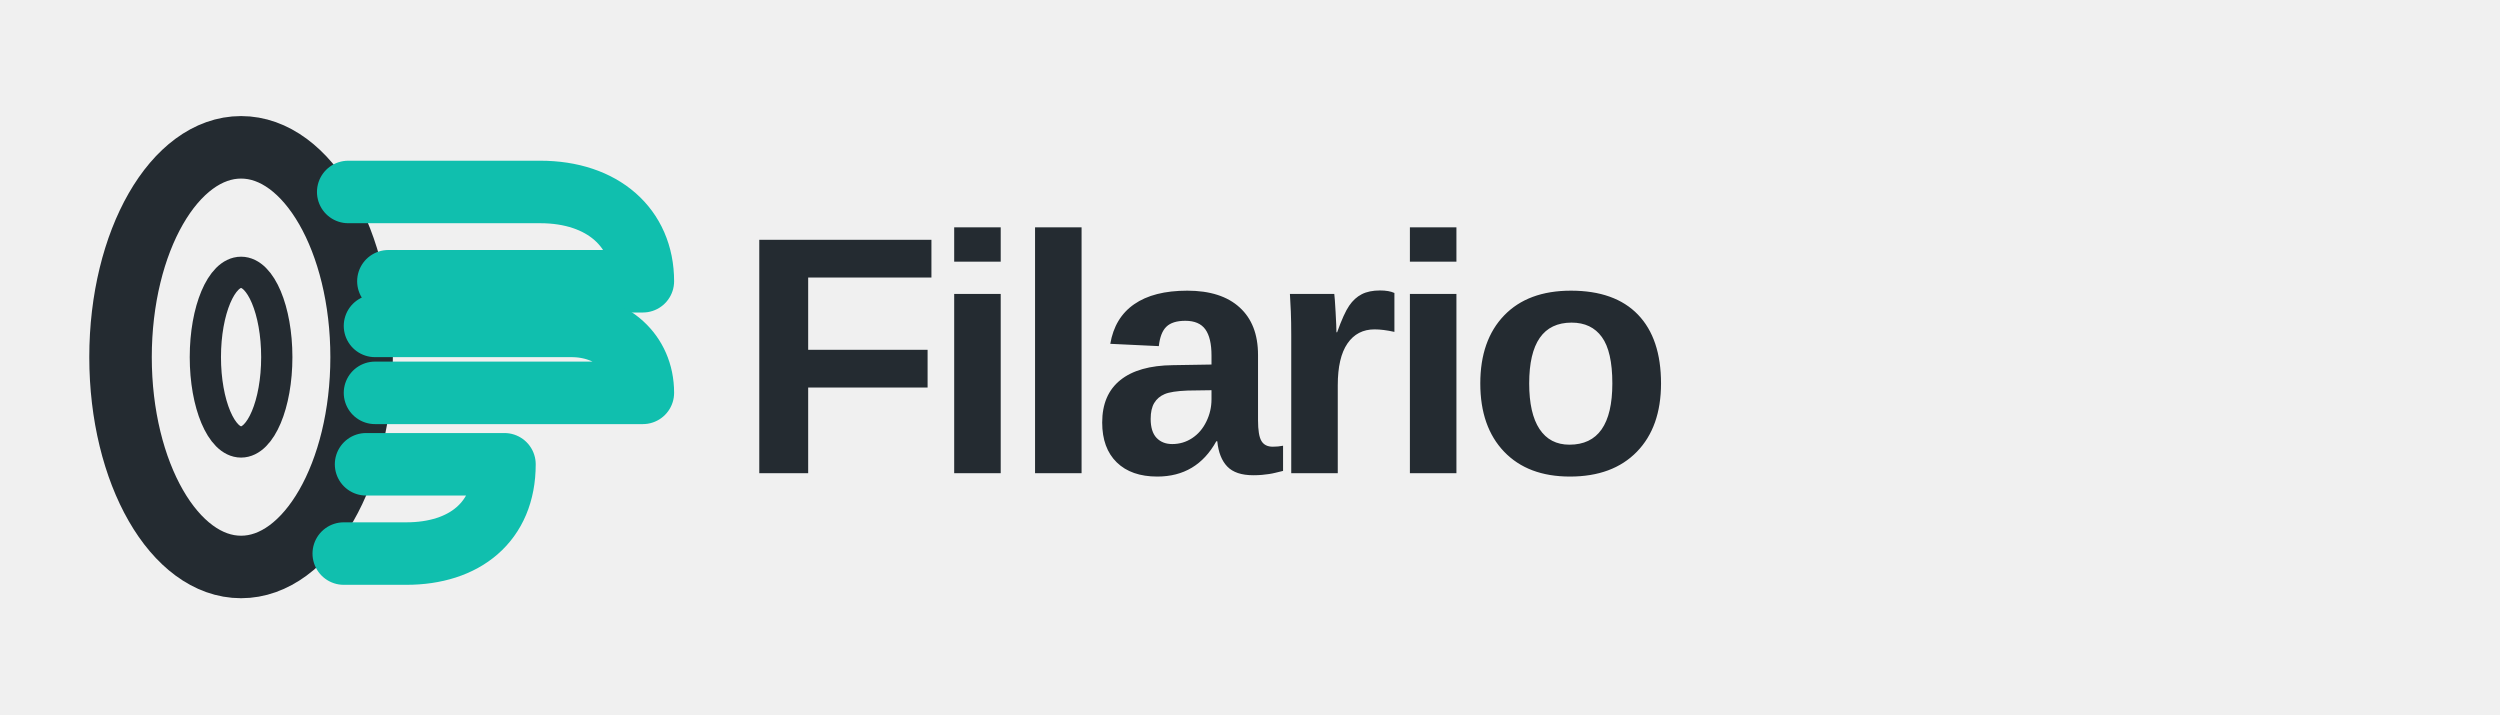
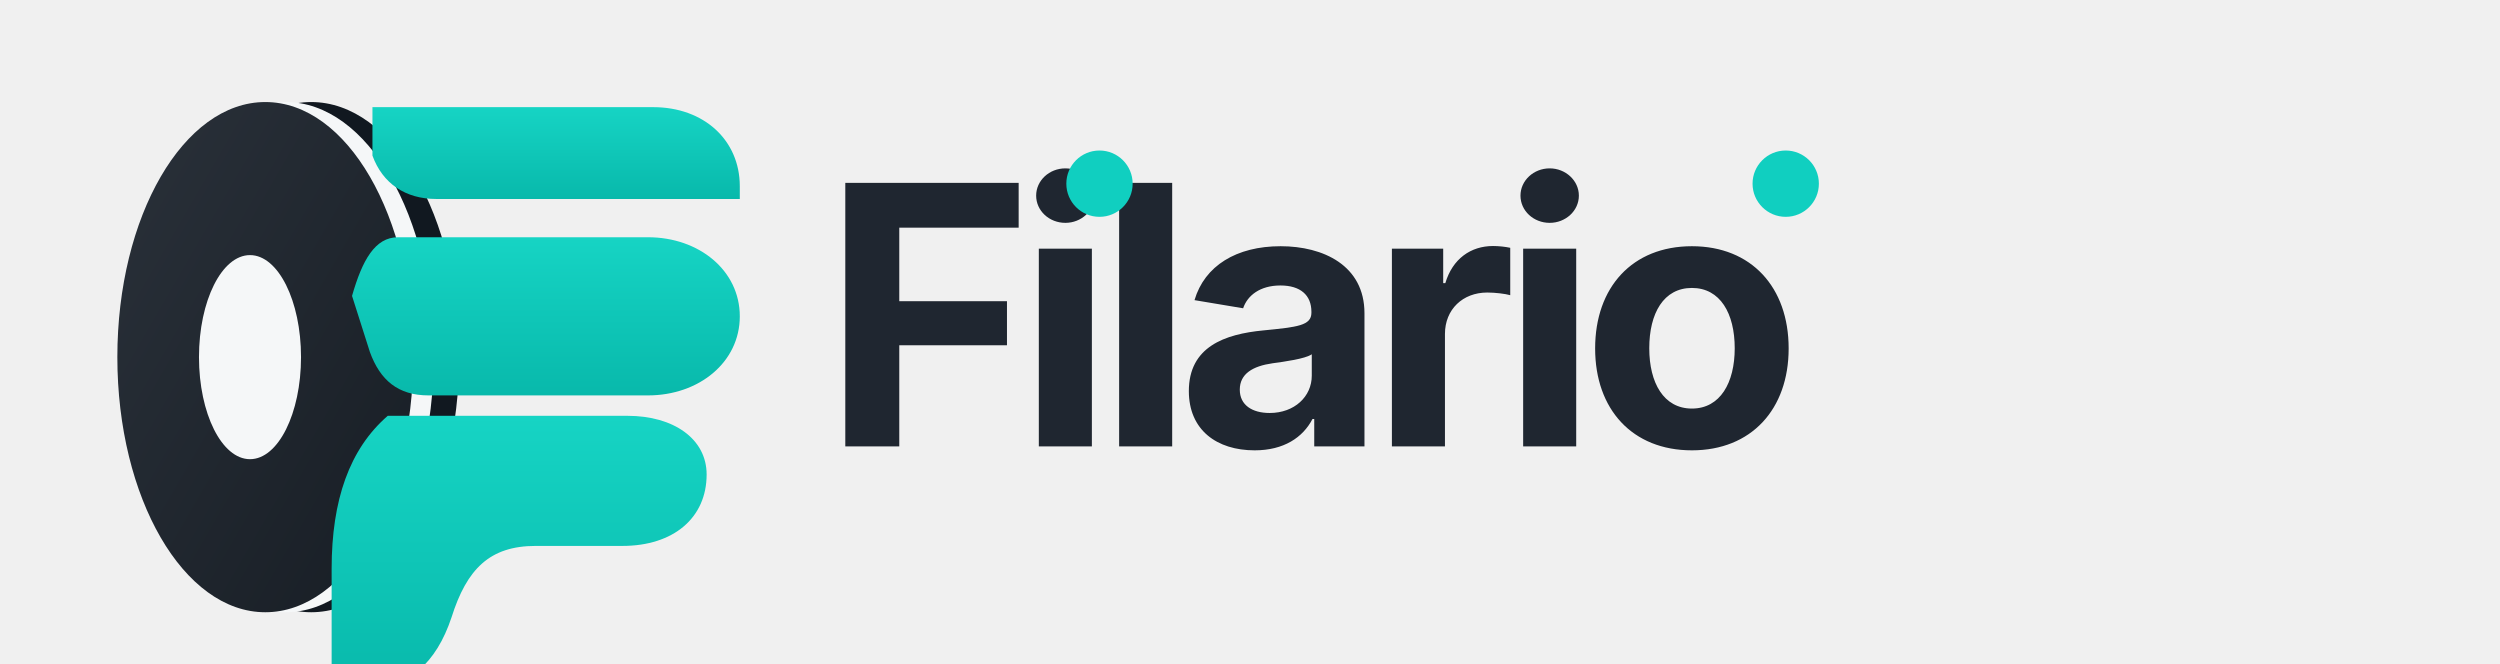
- <svg xmlns="http://www.w3.org/2000/svg" viewBox="0 0 560 160">
-   <g transform="translate(10 16)" fill="none" stroke-linecap="round" stroke-linejoin="round">
-     <ellipse cx="44" cy="64" rx="27" ry="47" stroke="#242B31" stroke-width="14" />
-     <ellipse cx="44" cy="64" rx="8" ry="19" stroke="#242B31" stroke-width="7" />
-     <path d="M68 27h43c14 0 23 8 23 20H77" stroke="#10BFAE" stroke-width="14" />
-     <path d="M74 57h44c9 0 16 6 16 15H74" stroke="#10BFAE" stroke-width="14" />
-     <path d="M72 88h31c0 13-9 20-22 20H67" stroke="#10BFAE" stroke-width="14" />
+ <svg xmlns="http://www.w3.org/2000/svg" viewBox="0 0 980 260" role="img" aria-labelledby="t d">
+   <defs>
+     <linearGradient id="gDark" x1="0" y1="0" x2="1" y2="1">
+       <stop stop-color="#2A313A" />
+       <stop offset="1" stop-color="#171D24" />
+     </linearGradient>
+     <linearGradient id="gTeal" x1="0" y1="0" x2="0" y2="1">
+       <stop stop-color="#16D4C4" />
+       <stop offset="1" stop-color="#08B9AB" />
+     </linearGradient>
+     <mask id="hole">
+       <rect width="220" height="250" fill="white" />
+       <ellipse cx="70" cy="130" rx="20" ry="40" fill="black" />
+     </mask>
+   </defs>
+   <g transform="translate(28 10)">
+     <ellipse cx="94" cy="130" rx="58" ry="100" fill="#111820" />
+     <ellipse cx="84" cy="130" rx="58" ry="100" fill="#F5F7F8" />
+     <ellipse cx="76" cy="130" rx="58" ry="100" fill="url(#gDark)" mask="url(#hole)" />
+     <path d="M118 32h110c20 0 34 13 34 31v5H143c-12 0-21-6-25-17z" fill="url(#gTeal)" />
+     <path d="M128 83h98c20 0 36 13 36 31s-16 31-36 31h-86c-12 0-19-6-23-17l-7-22c4-14 9-23 18-23z" fill="url(#gTeal)" />
+     <path d="M124 153h94c18 0 31 9 31 23 0 17-13 28-33 28h-34c-18 0-27 9-33 28-6 18-17 28-34 28h-13v-47c0-27 7-47 22-60z" fill="url(#gTeal)" />
  </g>
-   <text x="165" y="106" fill="#242B31" font-family="Arial,sans-serif" font-size="76" font-weight="700" letter-spacing="-3">Filario</text>
+   <text x="322" y="175" fill="#1F2630" font-family="Inter,Arial,Helvetica,sans-serif" font-size="142" font-weight="750" letter-spacing="-7">Filario</text>
+   <circle cx="431" cy="72" r="13" fill="#10CFC0" />
+   <circle cx="700" cy="72" r="13" fill="#10CFC0" />
</svg>
